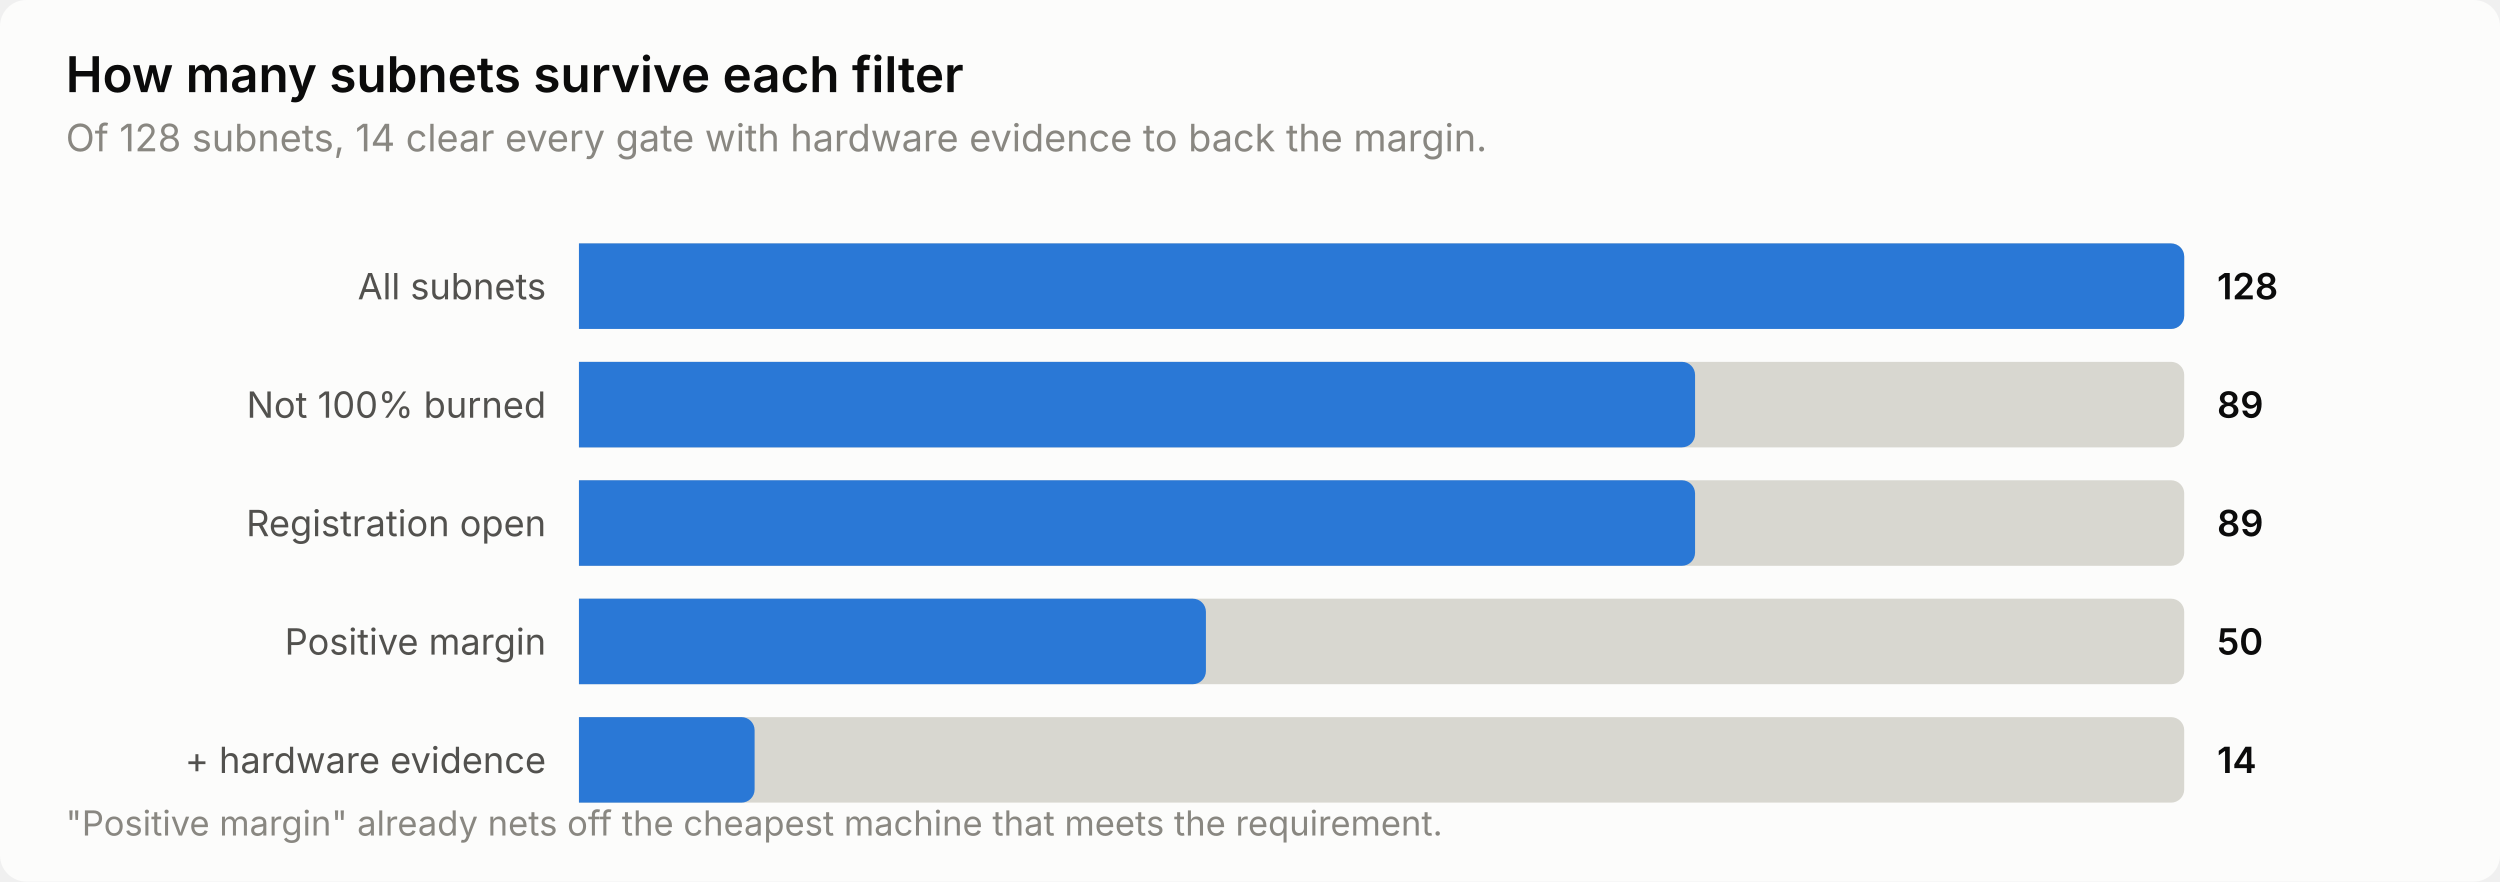
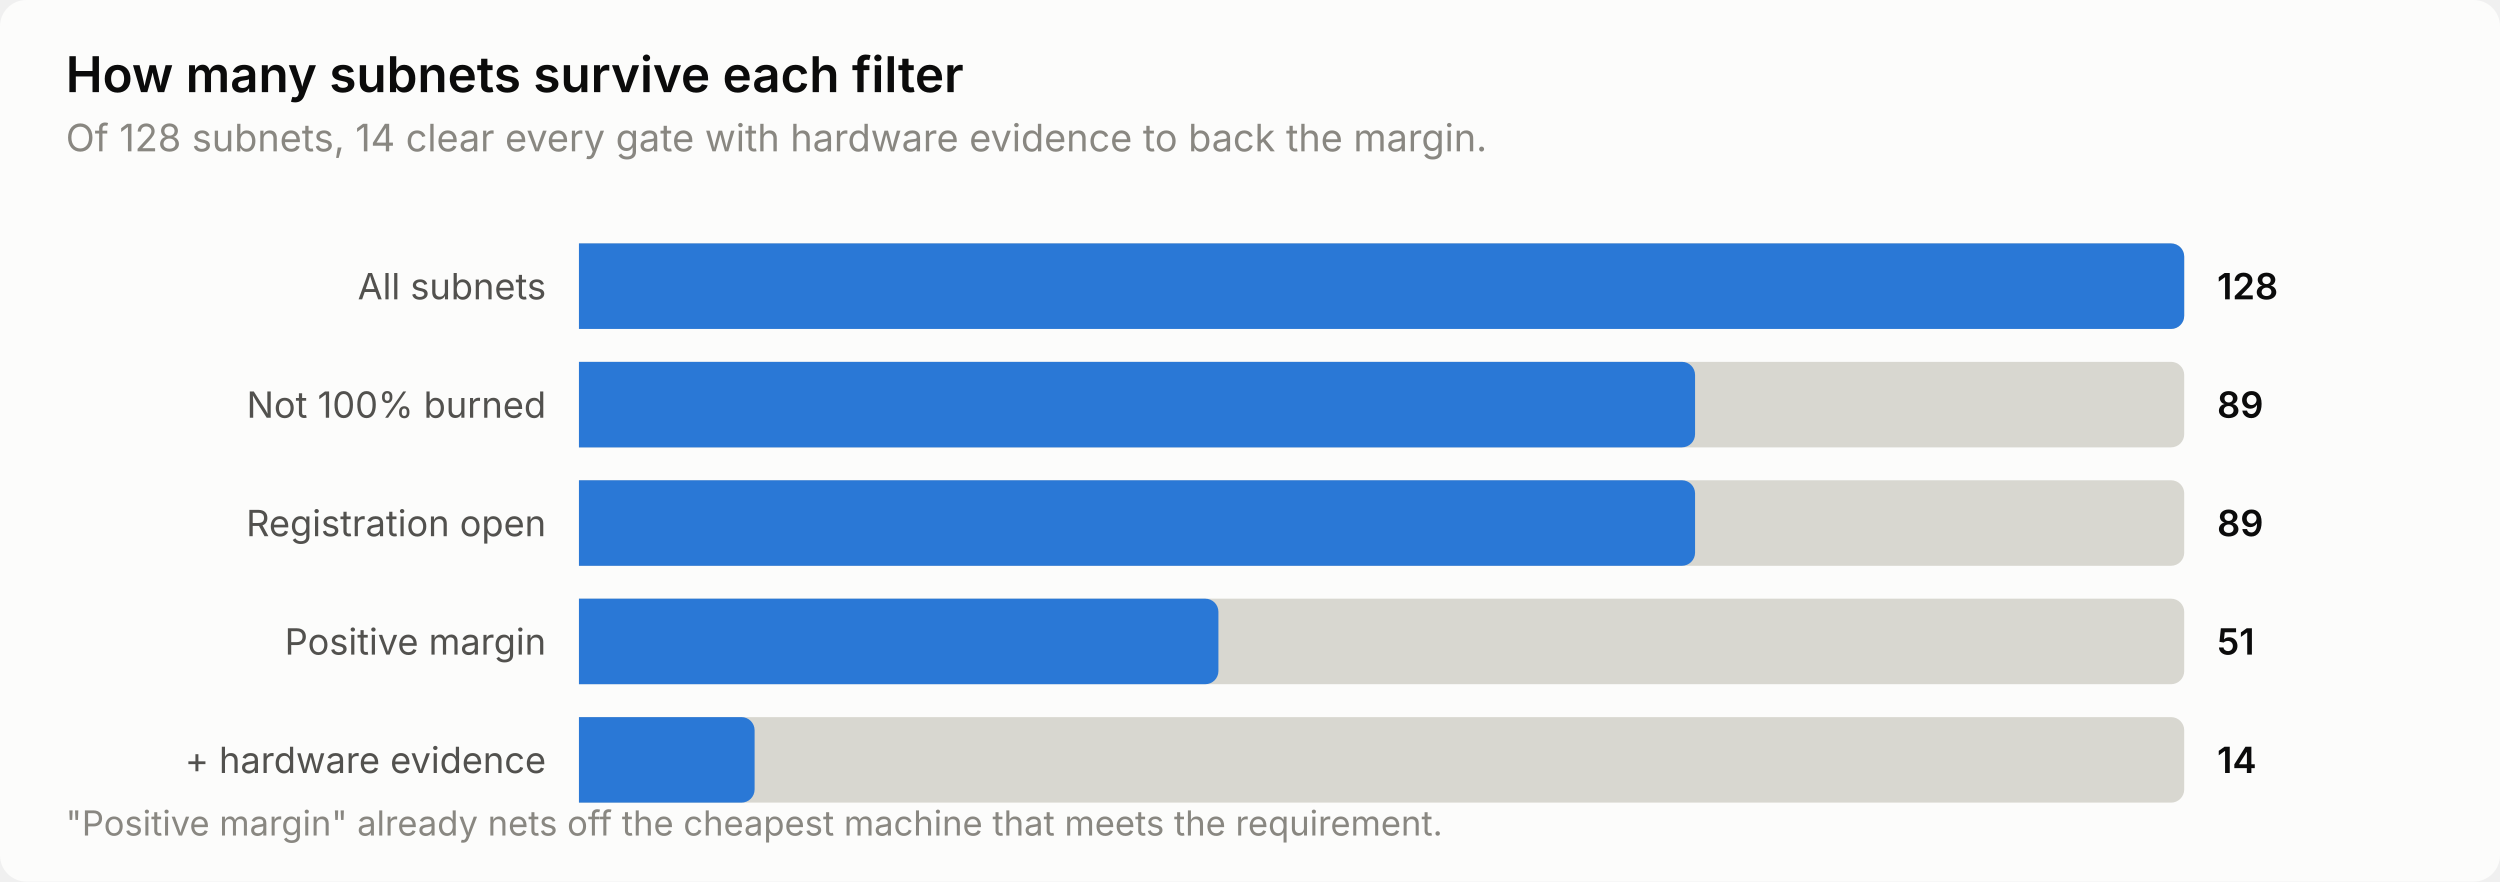
<svg xmlns="http://www.w3.org/2000/svg" width="760" height="268" viewBox="0 0 760 268" role="img" aria-label="How many subnets survive each filter">
  <style>
    text { font-family: system-ui, -apple-system, 'Segoe UI', sans-serif; }
    .t-title { font-size: 15px; font-weight: 600; }
    .t-sub { font-size: 11.5px; }
    .t-lab { font-size: 11px; }
    .t-val { font-size: 11px; font-weight: 600; font-variant-numeric: tabular-nums; }
    .t-tick { font-size: 10.5px; font-variant-numeric: tabular-nums; }

    .surface { fill: #fcfcfb; }
    .ink { fill: #0b0b0b; }
    .ink2 { fill: #52514e; }
    .muted { fill: #898781; }
    .grid { stroke: #e1e0d9; }
    .axis { stroke: #c3c2b7; }
    .accent { fill: #2a78d6; }
    .critical { fill: #d03b3b; }
    .deemph { fill: #d8d7d0; }

    @media (prefers-color-scheme: dark) {
      .surface { fill: #1a1a19; }
      .ink { fill: #ffffff; }
      .ink2 { fill: #c3c2b7; }
      .muted { fill: #898781; }
      .grid { stroke: #2c2c2a; }
      .axis { stroke: #383835; }
      .accent { fill: #3987e5; }
      .deemph { fill: #3a3a37; }
    }
</style>
  <rect class="surface" width="760" height="268" rx="8" />
  <text class="ink t-title" x="20" y="28">How many subnets survive each filter</text>
  <text class="muted t-sub" x="20" y="46">Of 128 subnets, 14 clear every gate with hardware evidence to back the margin.</text>
  <text class="ink2 t-lab" x="166" y="91" text-anchor="end">All subnets</text>
  <path class="deemph" d="M176.0,74.0 H660.0 a4.0,4.0 0 0 1 4.0,4.0 V96.0 a4.0,4.0 0 0 1 -4.0,4.0 H176.0 Z" />
  <path class="accent" d="M176.0,74.0 H660.0 a4.0,4.0 0 0 1 4.0,4.0 V96.0 a4.0,4.0 0 0 1 -4.0,4.0 H176.0 Z" />
  <text class="ink t-val" x="674" y="91">128</text>
  <text class="ink2 t-lab" x="166" y="127" text-anchor="end">Not 100% burned</text>
  <path class="deemph" d="M176.0,110.0 H660.0 a4.0,4.0 0 0 1 4.0,4.0 V132.0 a4.0,4.0 0 0 1 -4.0,4.0 H176.0 Z" />
  <path class="accent" d="M176.0,110.0 H511.3 a4.0,4.0 0 0 1 4.0,4.0 V132.0 a4.0,4.0 0 0 1 -4.0,4.0 H176.0 Z" />
  <text class="ink t-val" x="674" y="127">89</text>
  <text class="ink2 t-lab" x="166" y="163" text-anchor="end">Registration open</text>
  <path class="deemph" d="M176.0,146.0 H660.0 a4.0,4.0 0 0 1 4.0,4.0 V168.0 a4.0,4.0 0 0 1 -4.0,4.0 H176.0 Z" />
  <path class="accent" d="M176.0,146.0 H511.3 a4.0,4.0 0 0 1 4.0,4.0 V168.0 a4.0,4.0 0 0 1 -4.0,4.0 H176.0 Z" />
  <text class="ink t-val" x="674" y="163">89</text>
  <text class="ink2 t-lab" x="166" y="199" text-anchor="end">Positive margin</text>
  <path class="deemph" d="M176.0,182.0 H660.0 a4.0,4.0 0 0 1 4.0,4.0 V204.0 a4.0,4.0 0 0 1 -4.0,4.0 H176.0 Z" />
-   <path class="accent" d="M176.0,182.0 H362.6 a4.0,4.0 0 0 1 4.0,4.0 V204.0 a4.0,4.0 0 0 1 -4.0,4.0 H176.0 Z" />
-   <text class="ink t-val" x="674" y="199">50</text>
+   <path class="accent" d="M176.0,182.0 H366.4 a4.0,4.0 0 0 1 4.0,4.0 V204.0 a4.0,4.0 0 0 1 -4.0,4.0 H176.0 Z" />
+   <text class="ink t-val" x="674" y="199">51</text>
  <text class="ink2 t-lab" x="166" y="235" text-anchor="end">+ hardware evidence</text>
  <path class="deemph" d="M176.0,218.0 H660.0 a4.0,4.0 0 0 1 4.0,4.0 V240.0 a4.0,4.0 0 0 1 -4.0,4.0 H176.0 Z" />
  <path class="accent" d="M176.0,218.0 H225.4 a4.0,4.0 0 0 1 4.0,4.0 V240.0 a4.0,4.0 0 0 1 -4.0,4.0 H176.0 Z" />
  <text class="ink t-val" x="674" y="235">14</text>
  <text class="muted t-tick" x="20" y="254">"Positive margin" already nets off the cheapest machine that meets the requirement.</text>
</svg>
